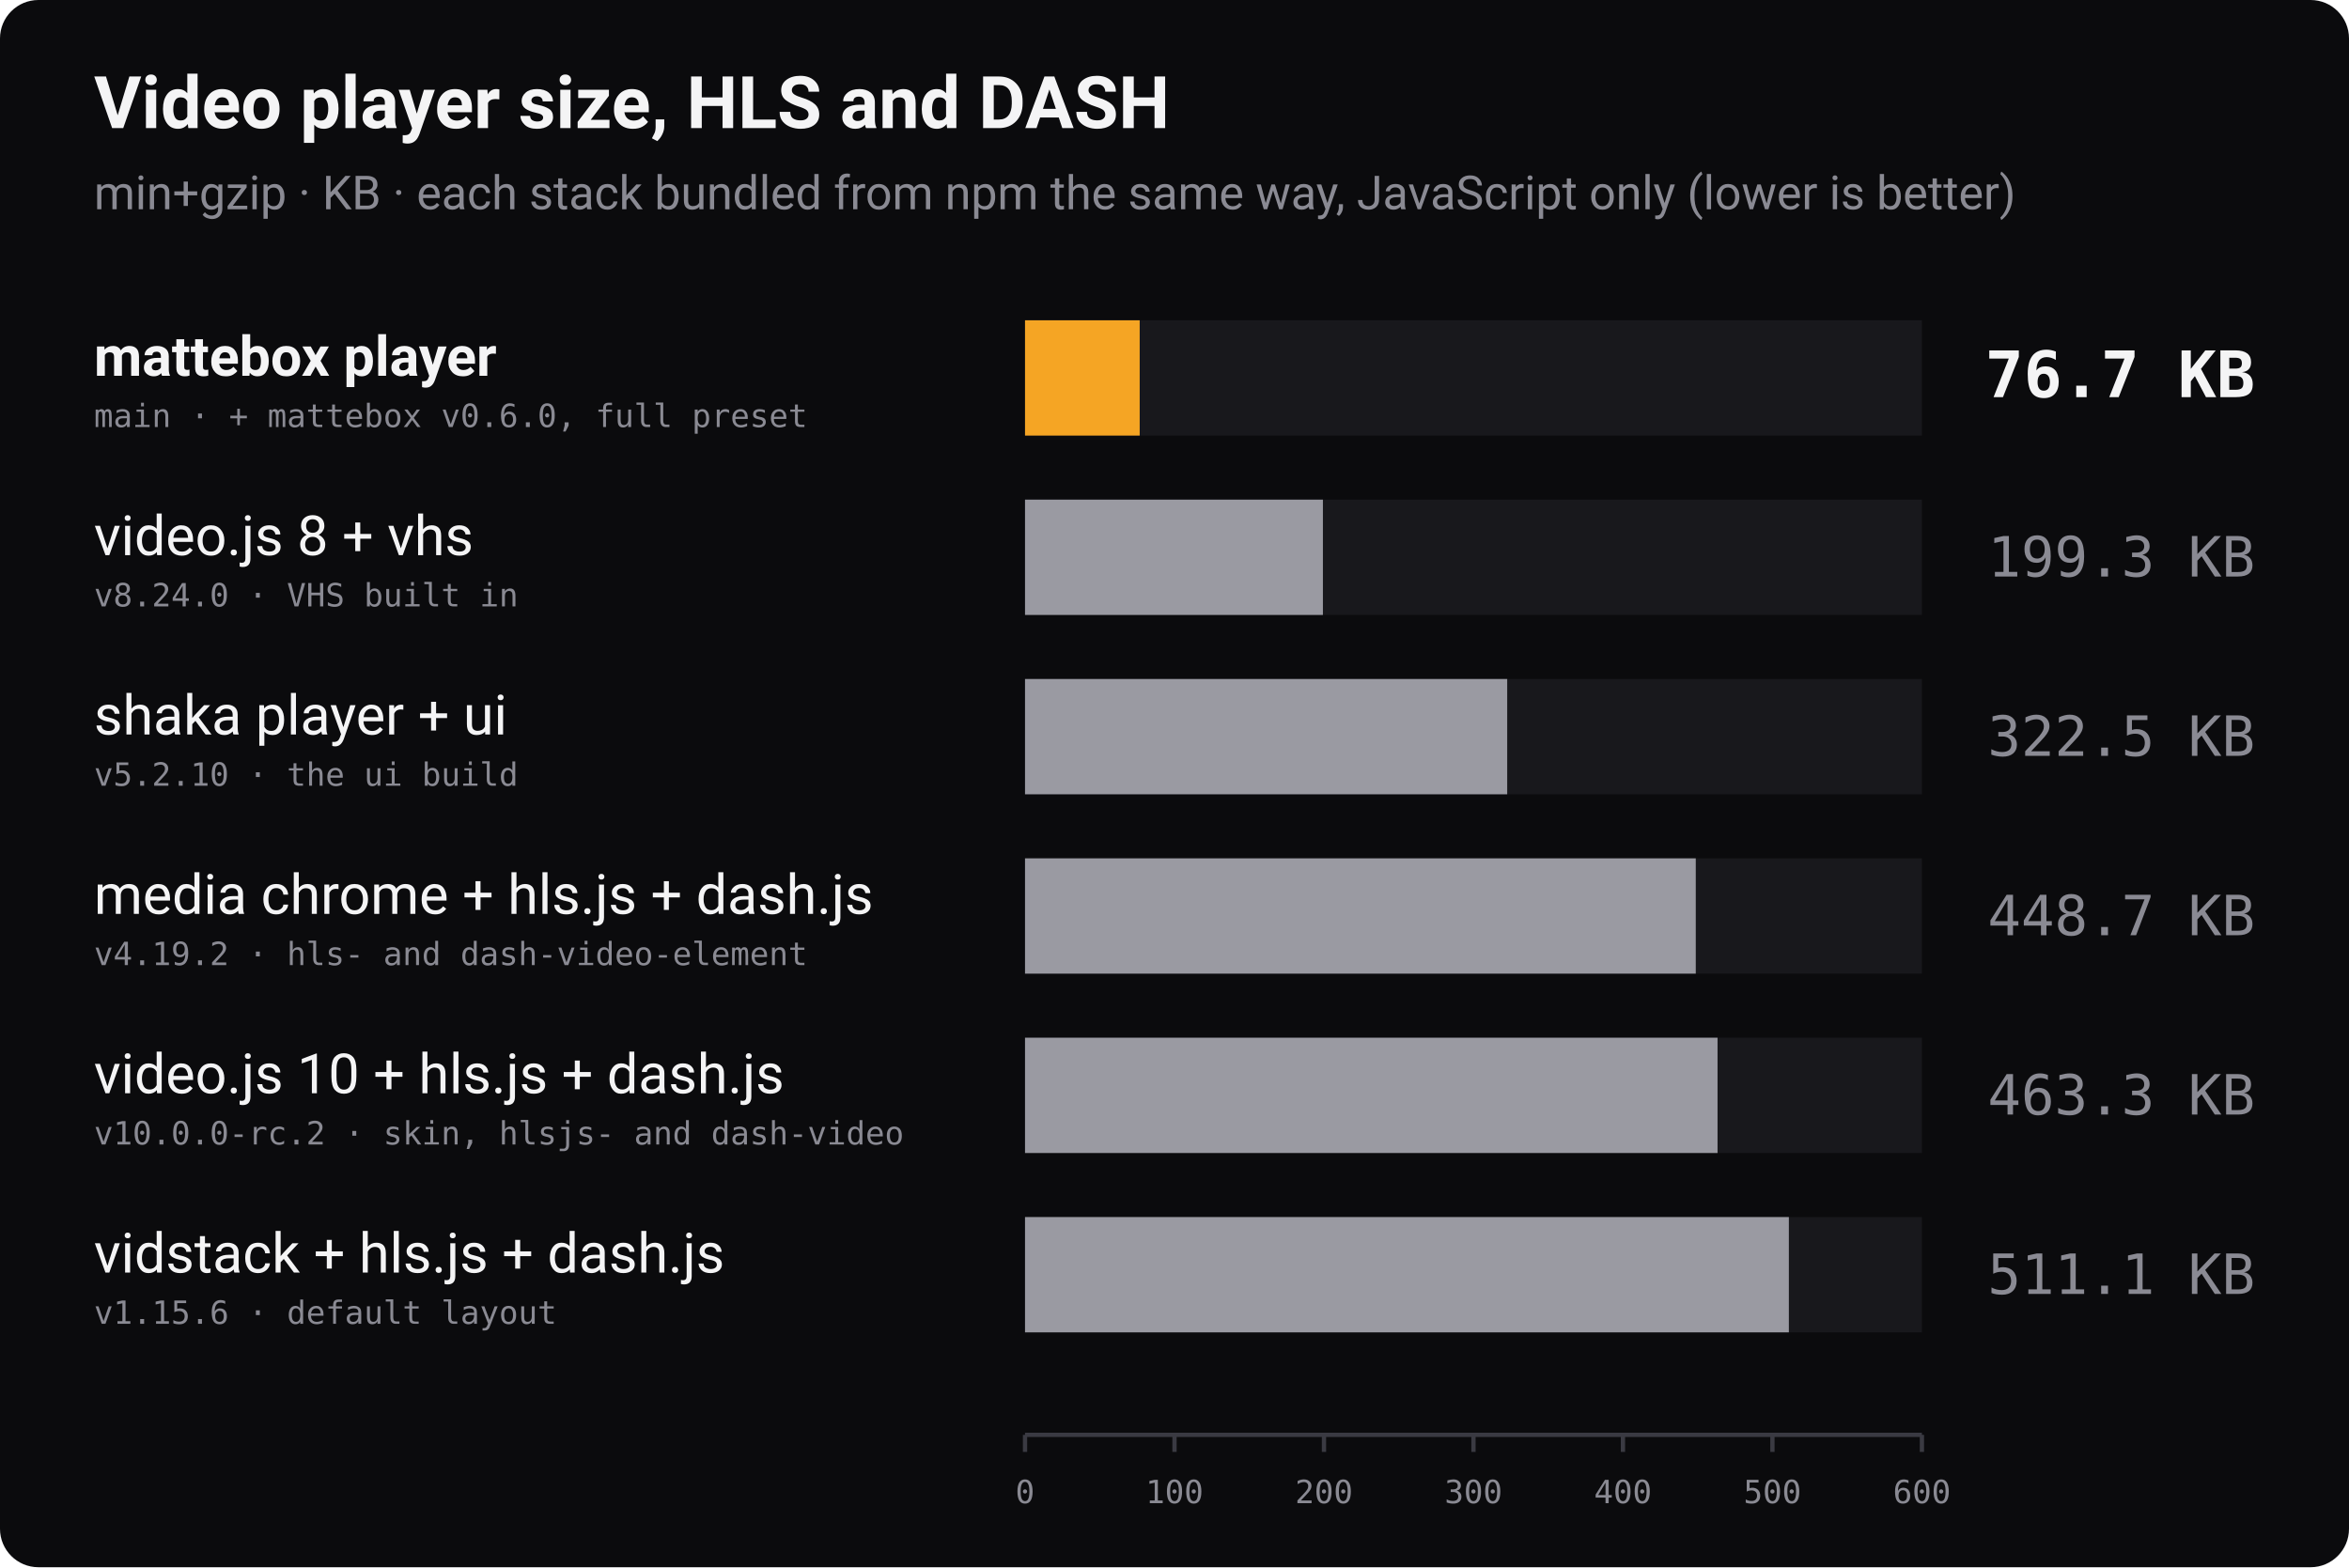
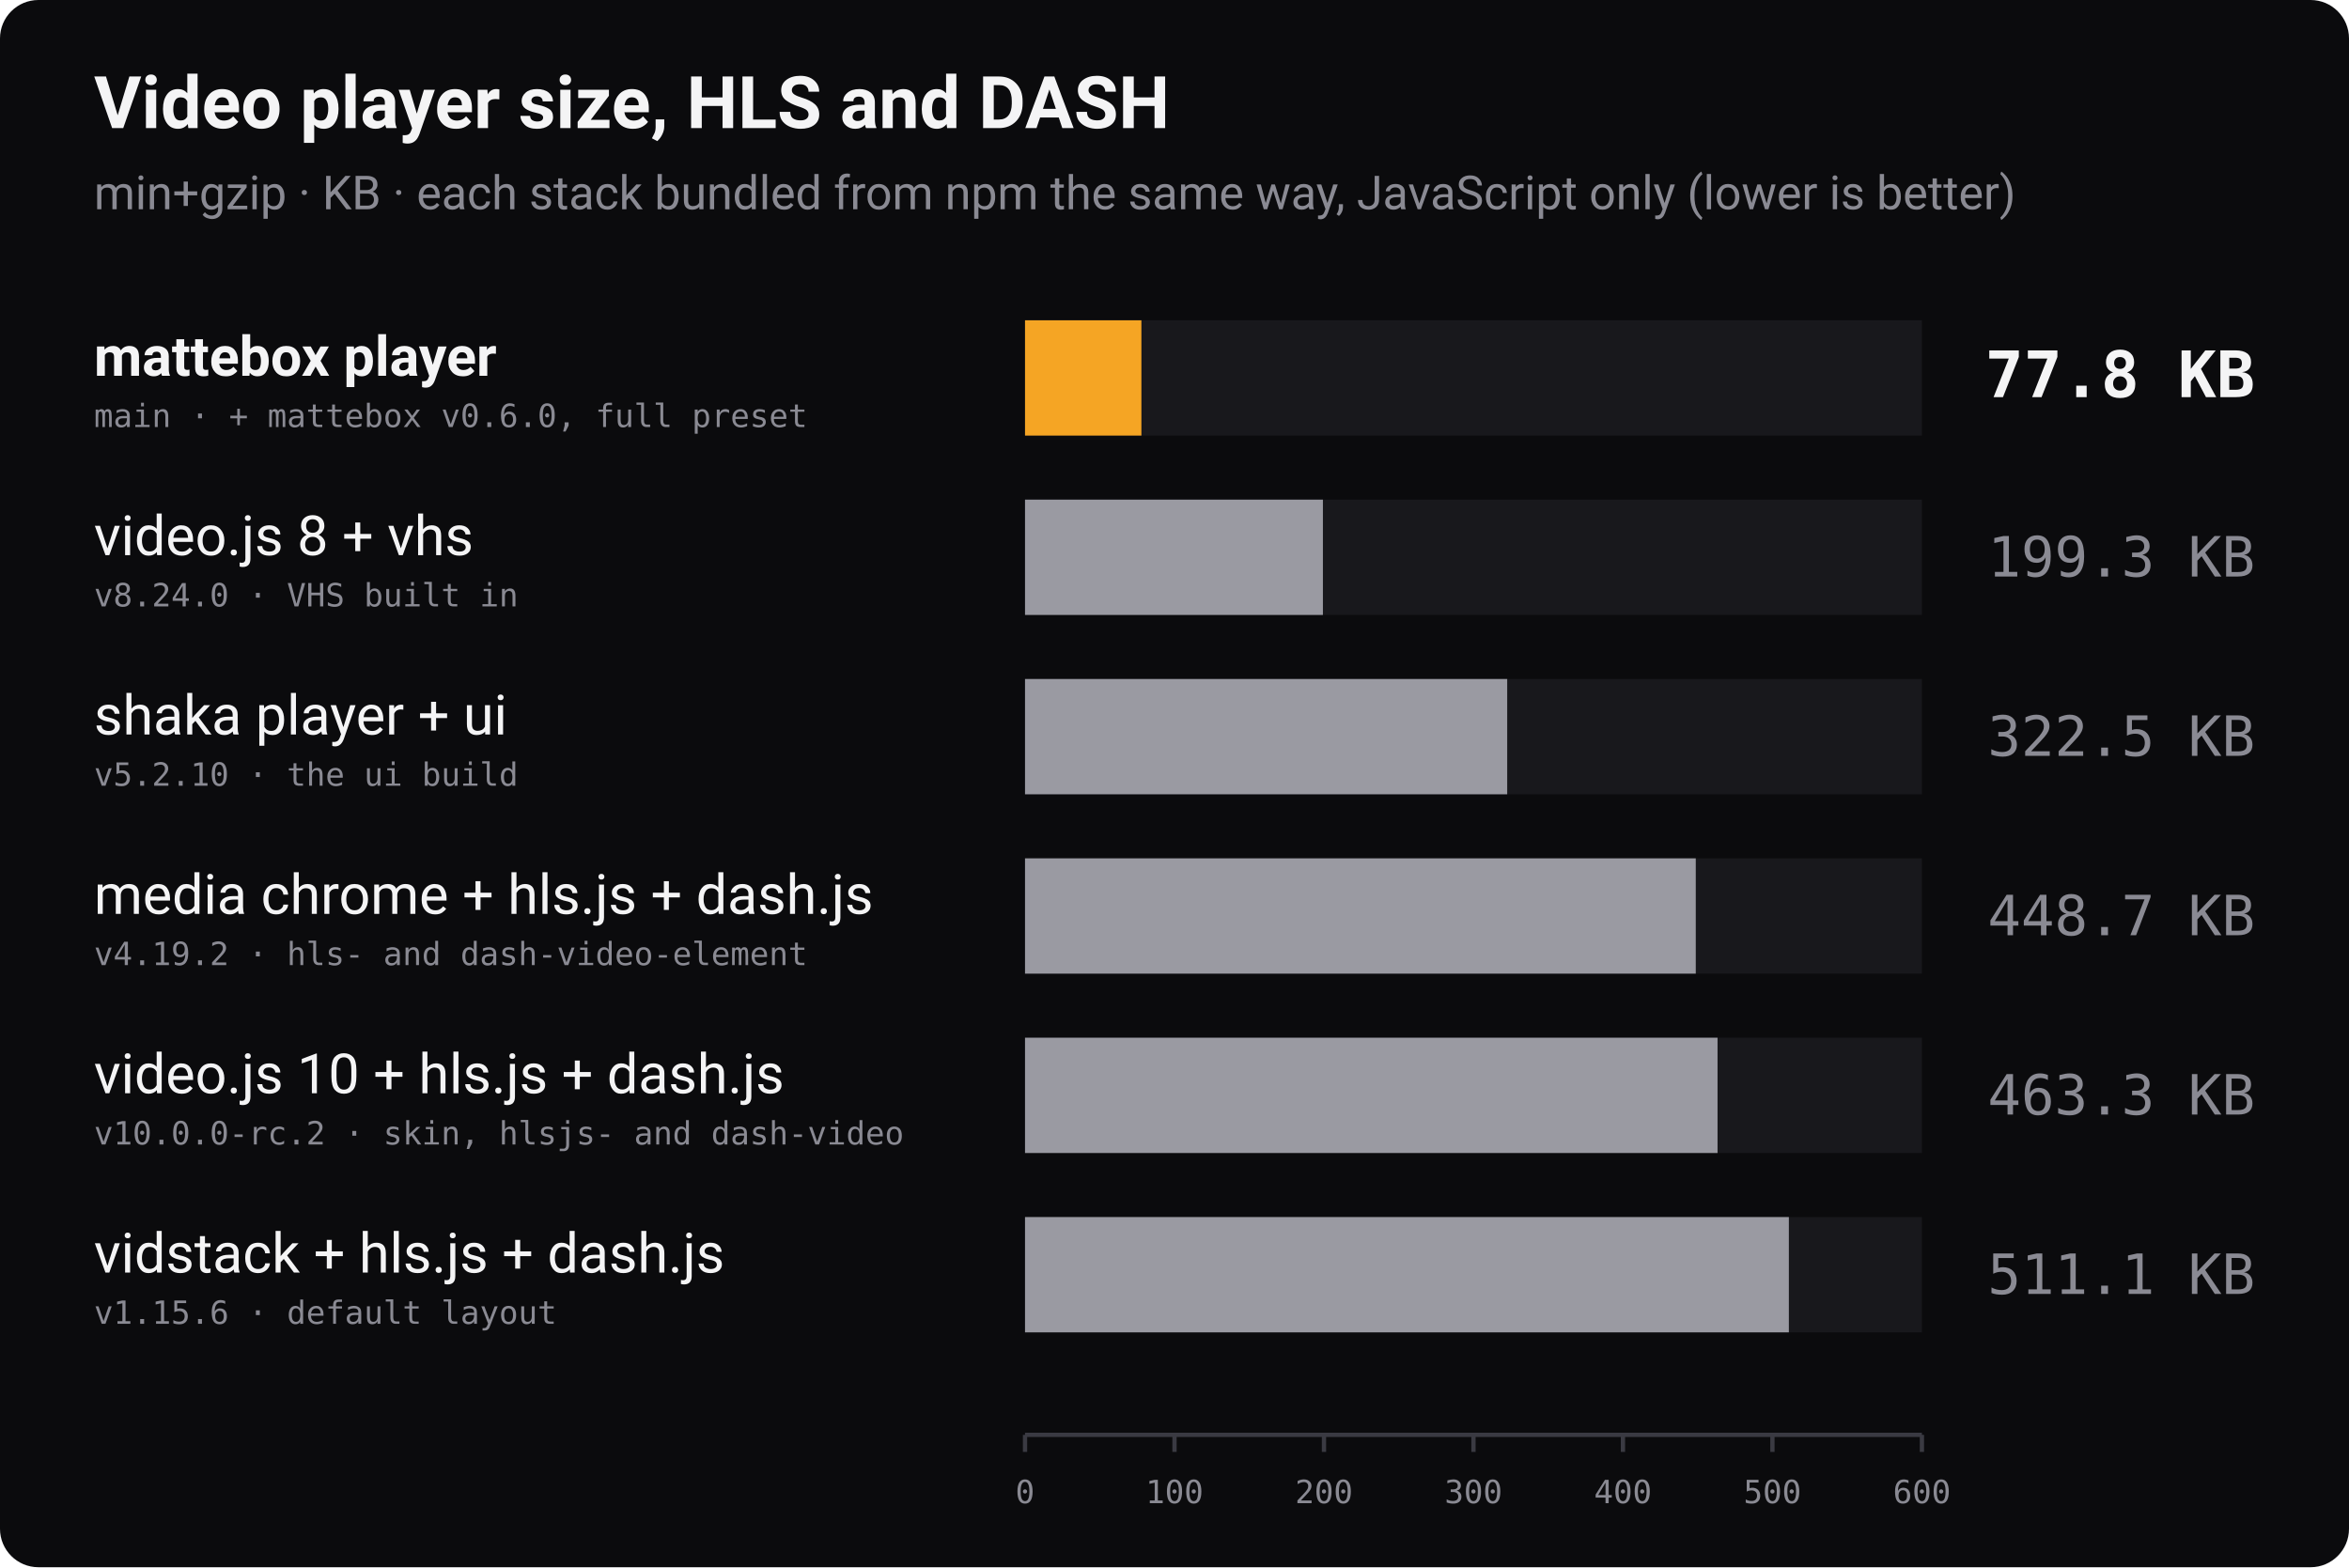
<svg xmlns="http://www.w3.org/2000/svg" width="1100" height="734" viewBox="0 0 1100 734" role="img" aria-label="Bundle size of video players with HLS and DASH playback, min+gzip, lower is better">
  <rect width="1100" height="734" rx="18" fill="#0b0b0d" />
  <text x="44" y="60" font-family="-apple-system, 'Segoe UI', Roboto, Helvetica, Arial, sans-serif" font-size="34" font-weight="700" fill="#f4f4f5">Video player size, HLS and DASH</text>
  <text x="44" y="98" font-family="-apple-system, 'Segoe UI', Roboto, Helvetica, Arial, sans-serif" font-size="22" fill="#8a8a93">min+gzip · KB · each stack bundled from npm the same way, JavaScript only (lower is better)</text>
  <text x="44" y="176" font-family="-apple-system, 'Segoe UI', Roboto, Helvetica, Arial, sans-serif" font-size="26" font-weight="700" fill="#f4f4f5">mattebox player</text>
  <text x="44" y="200" font-family="ui-monospace, 'SF Mono', Menlo, Consolas, monospace" font-size="15" fill="#8a8a93">main · + mattebox v0.6.0, full preset</text>
  <rect x="480" y="150" width="420" height="54" fill="#18181c" />
-   <rect x="480" y="150" width="53.7" height="54" fill="#f5a524" />
-   <text x="1056" y="186" text-anchor="end" font-family="ui-monospace, 'SF Mono', Menlo, Consolas, monospace" font-size="30" font-weight="700" fill="#f4f4f5">76.7 KB</text>
+   <rect x="480" y="150" width="54.5" height="54" fill="#f5a524" />
+   <text x="1056" y="186" text-anchor="end" font-family="ui-monospace, 'SF Mono', Menlo, Consolas, monospace" font-size="30" font-weight="700" fill="#f4f4f5">77.8 KB</text>
  <text x="44" y="260" font-family="-apple-system, 'Segoe UI', Roboto, Helvetica, Arial, sans-serif" font-size="26" font-weight="400" fill="#f4f4f5">video.js 8 + vhs</text>
  <text x="44" y="284" font-family="ui-monospace, 'SF Mono', Menlo, Consolas, monospace" font-size="15" fill="#8a8a93">v8.24.0 · VHS built in</text>
  <rect x="480" y="234" width="420" height="54" fill="#18181c" />
  <rect x="480" y="234" width="139.5" height="54" fill="#9a9aa2" />
  <text x="1056" y="270" text-anchor="end" font-family="ui-monospace, 'SF Mono', Menlo, Consolas, monospace" font-size="26" font-weight="400" fill="#8a8a93">199.3 KB</text>
  <text x="44" y="344" font-family="-apple-system, 'Segoe UI', Roboto, Helvetica, Arial, sans-serif" font-size="26" font-weight="400" fill="#f4f4f5">shaka player + ui</text>
  <text x="44" y="368" font-family="ui-monospace, 'SF Mono', Menlo, Consolas, monospace" font-size="15" fill="#8a8a93">v5.2.10 · the ui build</text>
  <rect x="480" y="318" width="420" height="54" fill="#18181c" />
  <rect x="480" y="318" width="225.8" height="54" fill="#9a9aa2" />
  <text x="1056" y="354" text-anchor="end" font-family="ui-monospace, 'SF Mono', Menlo, Consolas, monospace" font-size="26" font-weight="400" fill="#8a8a93">322.5 KB</text>
  <text x="44" y="428" font-family="-apple-system, 'Segoe UI', Roboto, Helvetica, Arial, sans-serif" font-size="26" font-weight="400" fill="#f4f4f5">media chrome + hls.js + dash.js</text>
  <text x="44" y="452" font-family="ui-monospace, 'SF Mono', Menlo, Consolas, monospace" font-size="15" fill="#8a8a93">v4.19.2 · hls- and dash-video-element</text>
  <rect x="480" y="402" width="420" height="54" fill="#18181c" />
  <rect x="480" y="402" width="314.1" height="54" fill="#9a9aa2" />
  <text x="1056" y="438" text-anchor="end" font-family="ui-monospace, 'SF Mono', Menlo, Consolas, monospace" font-size="26" font-weight="400" fill="#8a8a93">448.7 KB</text>
  <text x="44" y="512" font-family="-apple-system, 'Segoe UI', Roboto, Helvetica, Arial, sans-serif" font-size="26" font-weight="400" fill="#f4f4f5">video.js 10 + hls.js + dash.js</text>
  <text x="44" y="536" font-family="ui-monospace, 'SF Mono', Menlo, Consolas, monospace" font-size="15" fill="#8a8a93">v10.0.0-rc.2 · skin, hlsjs- and dash-video</text>
  <rect x="480" y="486" width="420" height="54" fill="#18181c" />
  <rect x="480" y="486" width="324.3" height="54" fill="#9a9aa2" />
  <text x="1056" y="522" text-anchor="end" font-family="ui-monospace, 'SF Mono', Menlo, Consolas, monospace" font-size="26" font-weight="400" fill="#8a8a93">463.3 KB</text>
  <text x="44" y="596" font-family="-apple-system, 'Segoe UI', Roboto, Helvetica, Arial, sans-serif" font-size="26" font-weight="400" fill="#f4f4f5">vidstack + hls.js + dash.js</text>
  <text x="44" y="620" font-family="ui-monospace, 'SF Mono', Menlo, Consolas, monospace" font-size="15" fill="#8a8a93">v1.15.6 · default layout</text>
  <rect x="480" y="570" width="420" height="54" fill="#18181c" />
  <rect x="480" y="570" width="357.7" height="54" fill="#9a9aa2" />
  <text x="1056" y="606" text-anchor="end" font-family="ui-monospace, 'SF Mono', Menlo, Consolas, monospace" font-size="26" font-weight="400" fill="#8a8a93">511.1 KB</text>
  <line x1="480" y1="672" x2="900" y2="672" stroke="#3a3a42" stroke-width="2" />
  <line x1="480.0" y1="672" x2="480.0" y2="680" stroke="#3a3a42" stroke-width="2" />
  <text x="480.0" y="704" text-anchor="middle" font-family="ui-monospace, 'SF Mono', Menlo, Consolas, monospace" font-size="15" fill="#8a8a93">0</text>
  <line x1="550.0" y1="672" x2="550.0" y2="680" stroke="#3a3a42" stroke-width="2" />
  <text x="550.0" y="704" text-anchor="middle" font-family="ui-monospace, 'SF Mono', Menlo, Consolas, monospace" font-size="15" fill="#8a8a93">100</text>
  <line x1="620.0" y1="672" x2="620.0" y2="680" stroke="#3a3a42" stroke-width="2" />
  <text x="620.0" y="704" text-anchor="middle" font-family="ui-monospace, 'SF Mono', Menlo, Consolas, monospace" font-size="15" fill="#8a8a93">200</text>
  <line x1="690.0" y1="672" x2="690.0" y2="680" stroke="#3a3a42" stroke-width="2" />
  <text x="690.0" y="704" text-anchor="middle" font-family="ui-monospace, 'SF Mono', Menlo, Consolas, monospace" font-size="15" fill="#8a8a93">300</text>
  <line x1="760.0" y1="672" x2="760.0" y2="680" stroke="#3a3a42" stroke-width="2" />
  <text x="760.0" y="704" text-anchor="middle" font-family="ui-monospace, 'SF Mono', Menlo, Consolas, monospace" font-size="15" fill="#8a8a93">400</text>
  <line x1="830.0" y1="672" x2="830.0" y2="680" stroke="#3a3a42" stroke-width="2" />
  <text x="830.0" y="704" text-anchor="middle" font-family="ui-monospace, 'SF Mono', Menlo, Consolas, monospace" font-size="15" fill="#8a8a93">500</text>
  <line x1="900.0" y1="672" x2="900.0" y2="680" stroke="#3a3a42" stroke-width="2" />
  <text x="900.0" y="704" text-anchor="middle" font-family="ui-monospace, 'SF Mono', Menlo, Consolas, monospace" font-size="15" fill="#8a8a93">600</text>
</svg>
